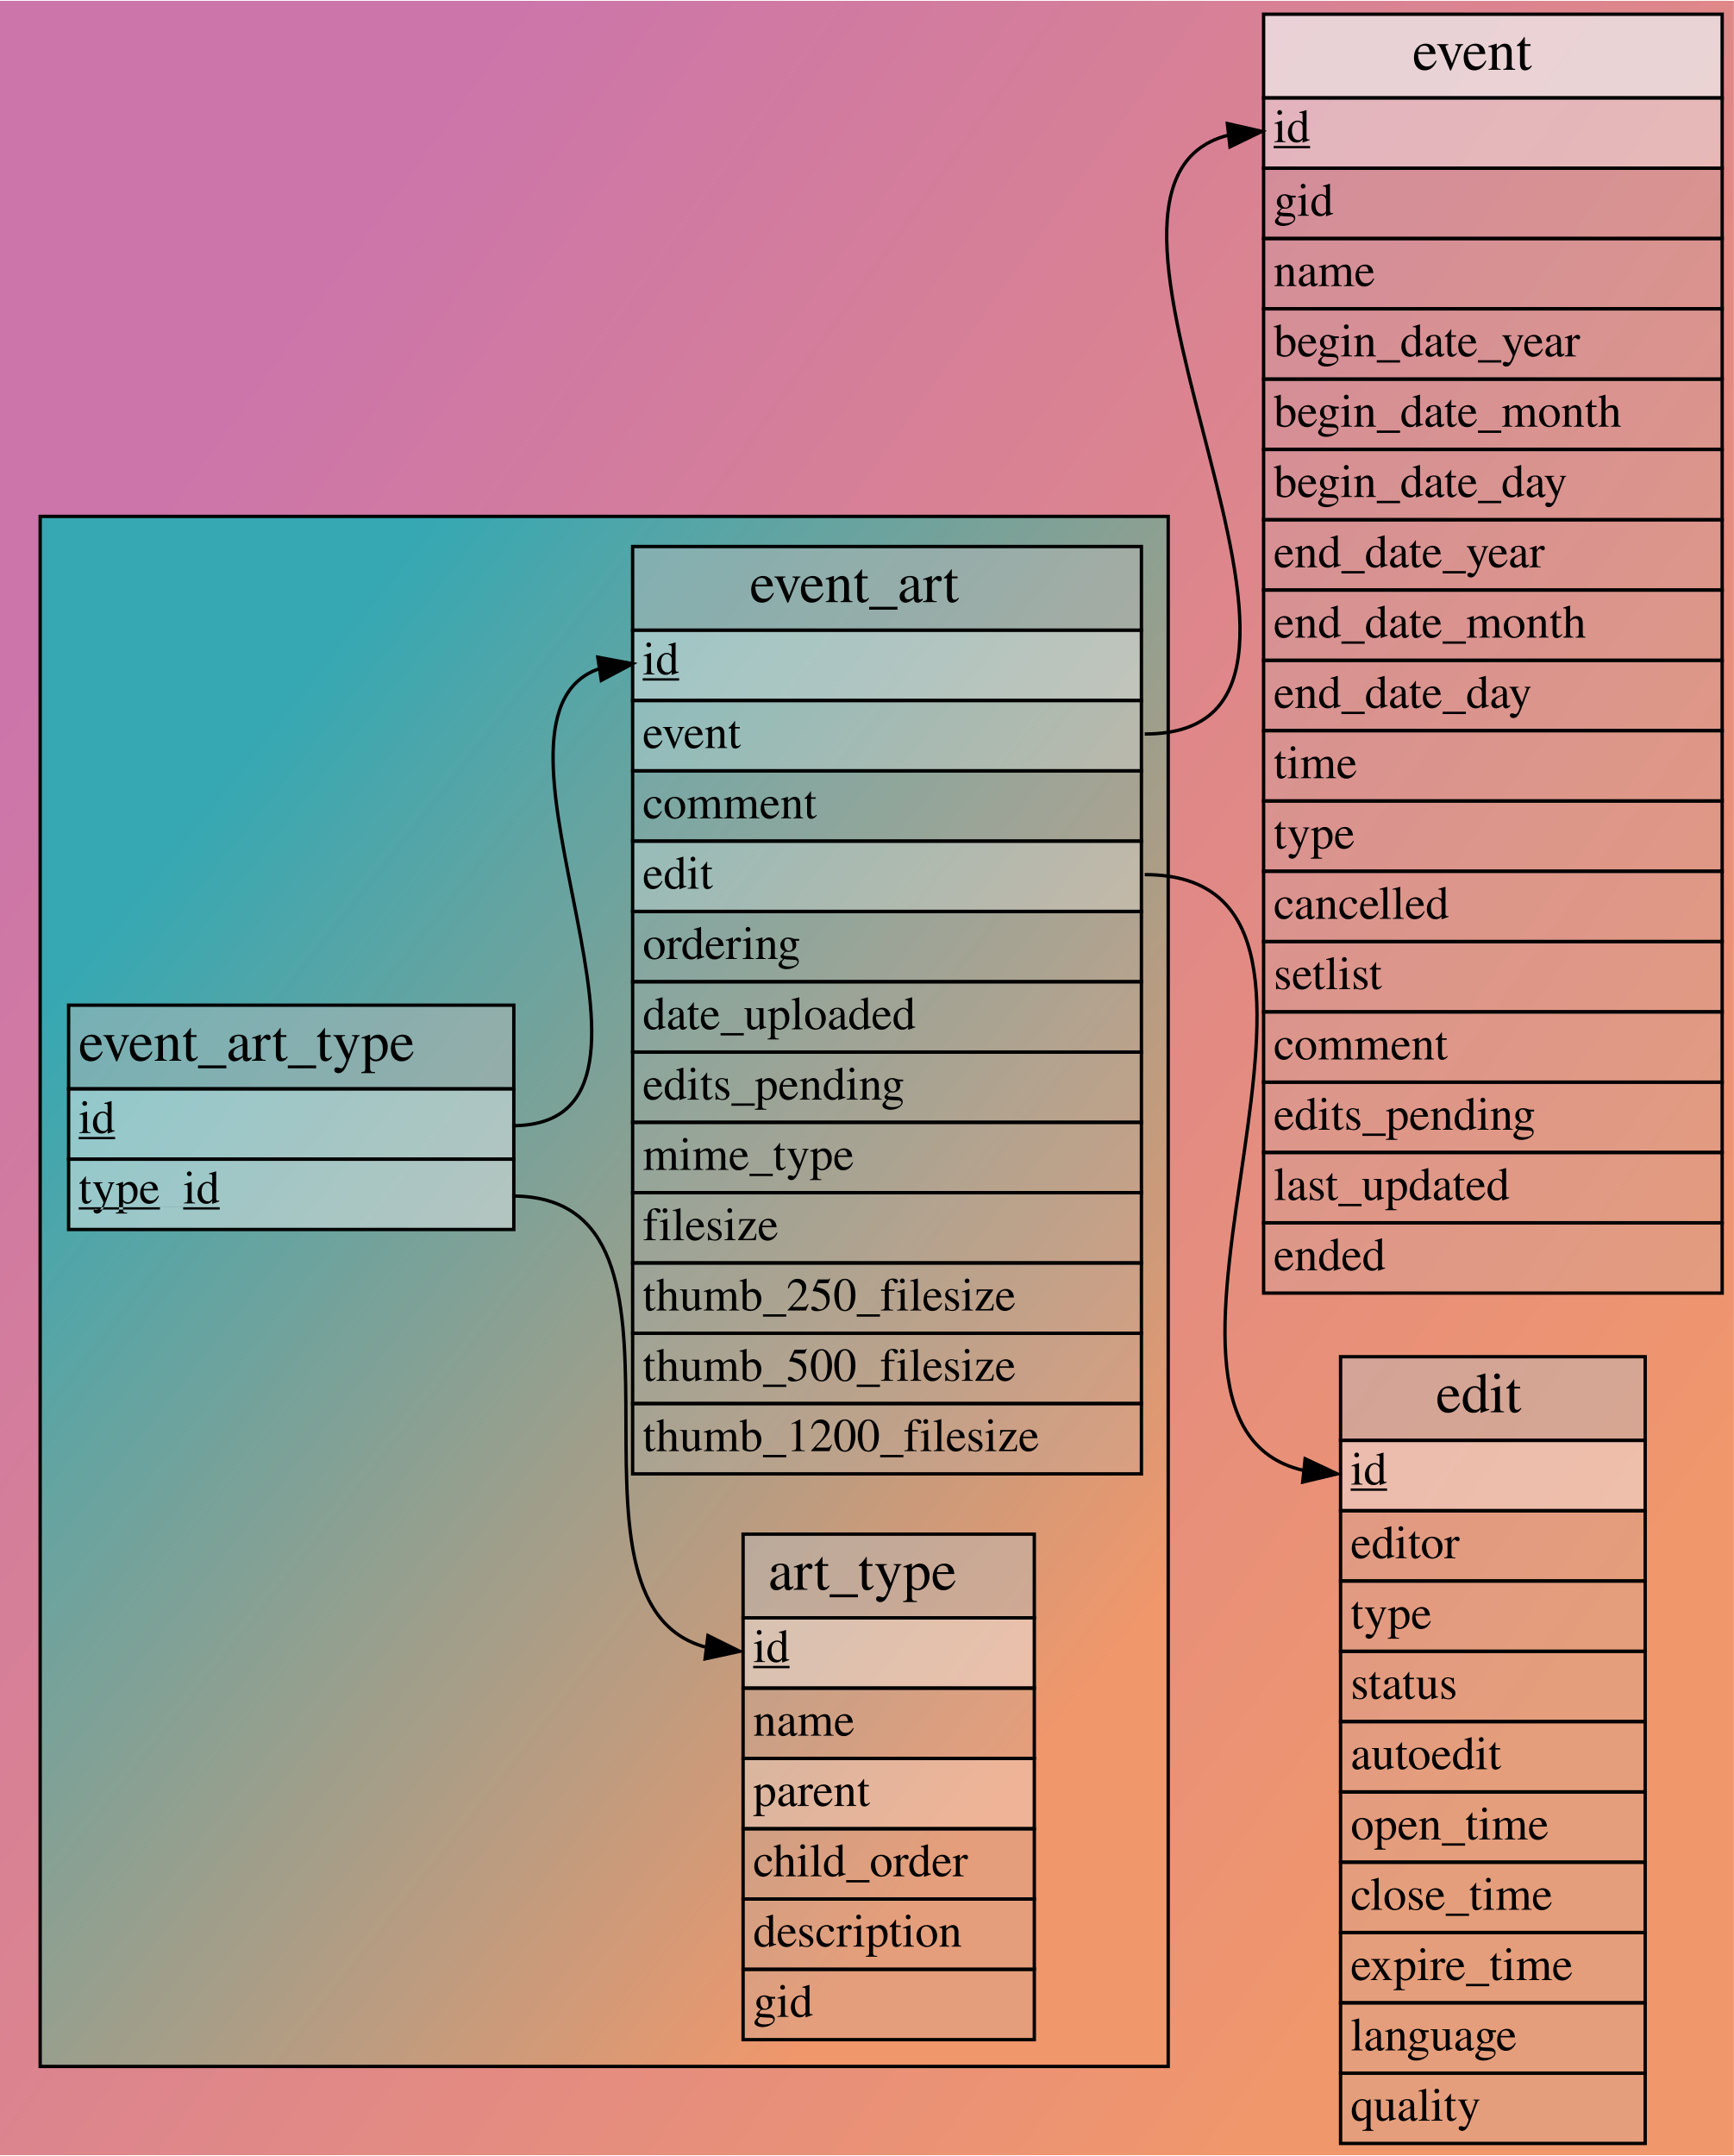
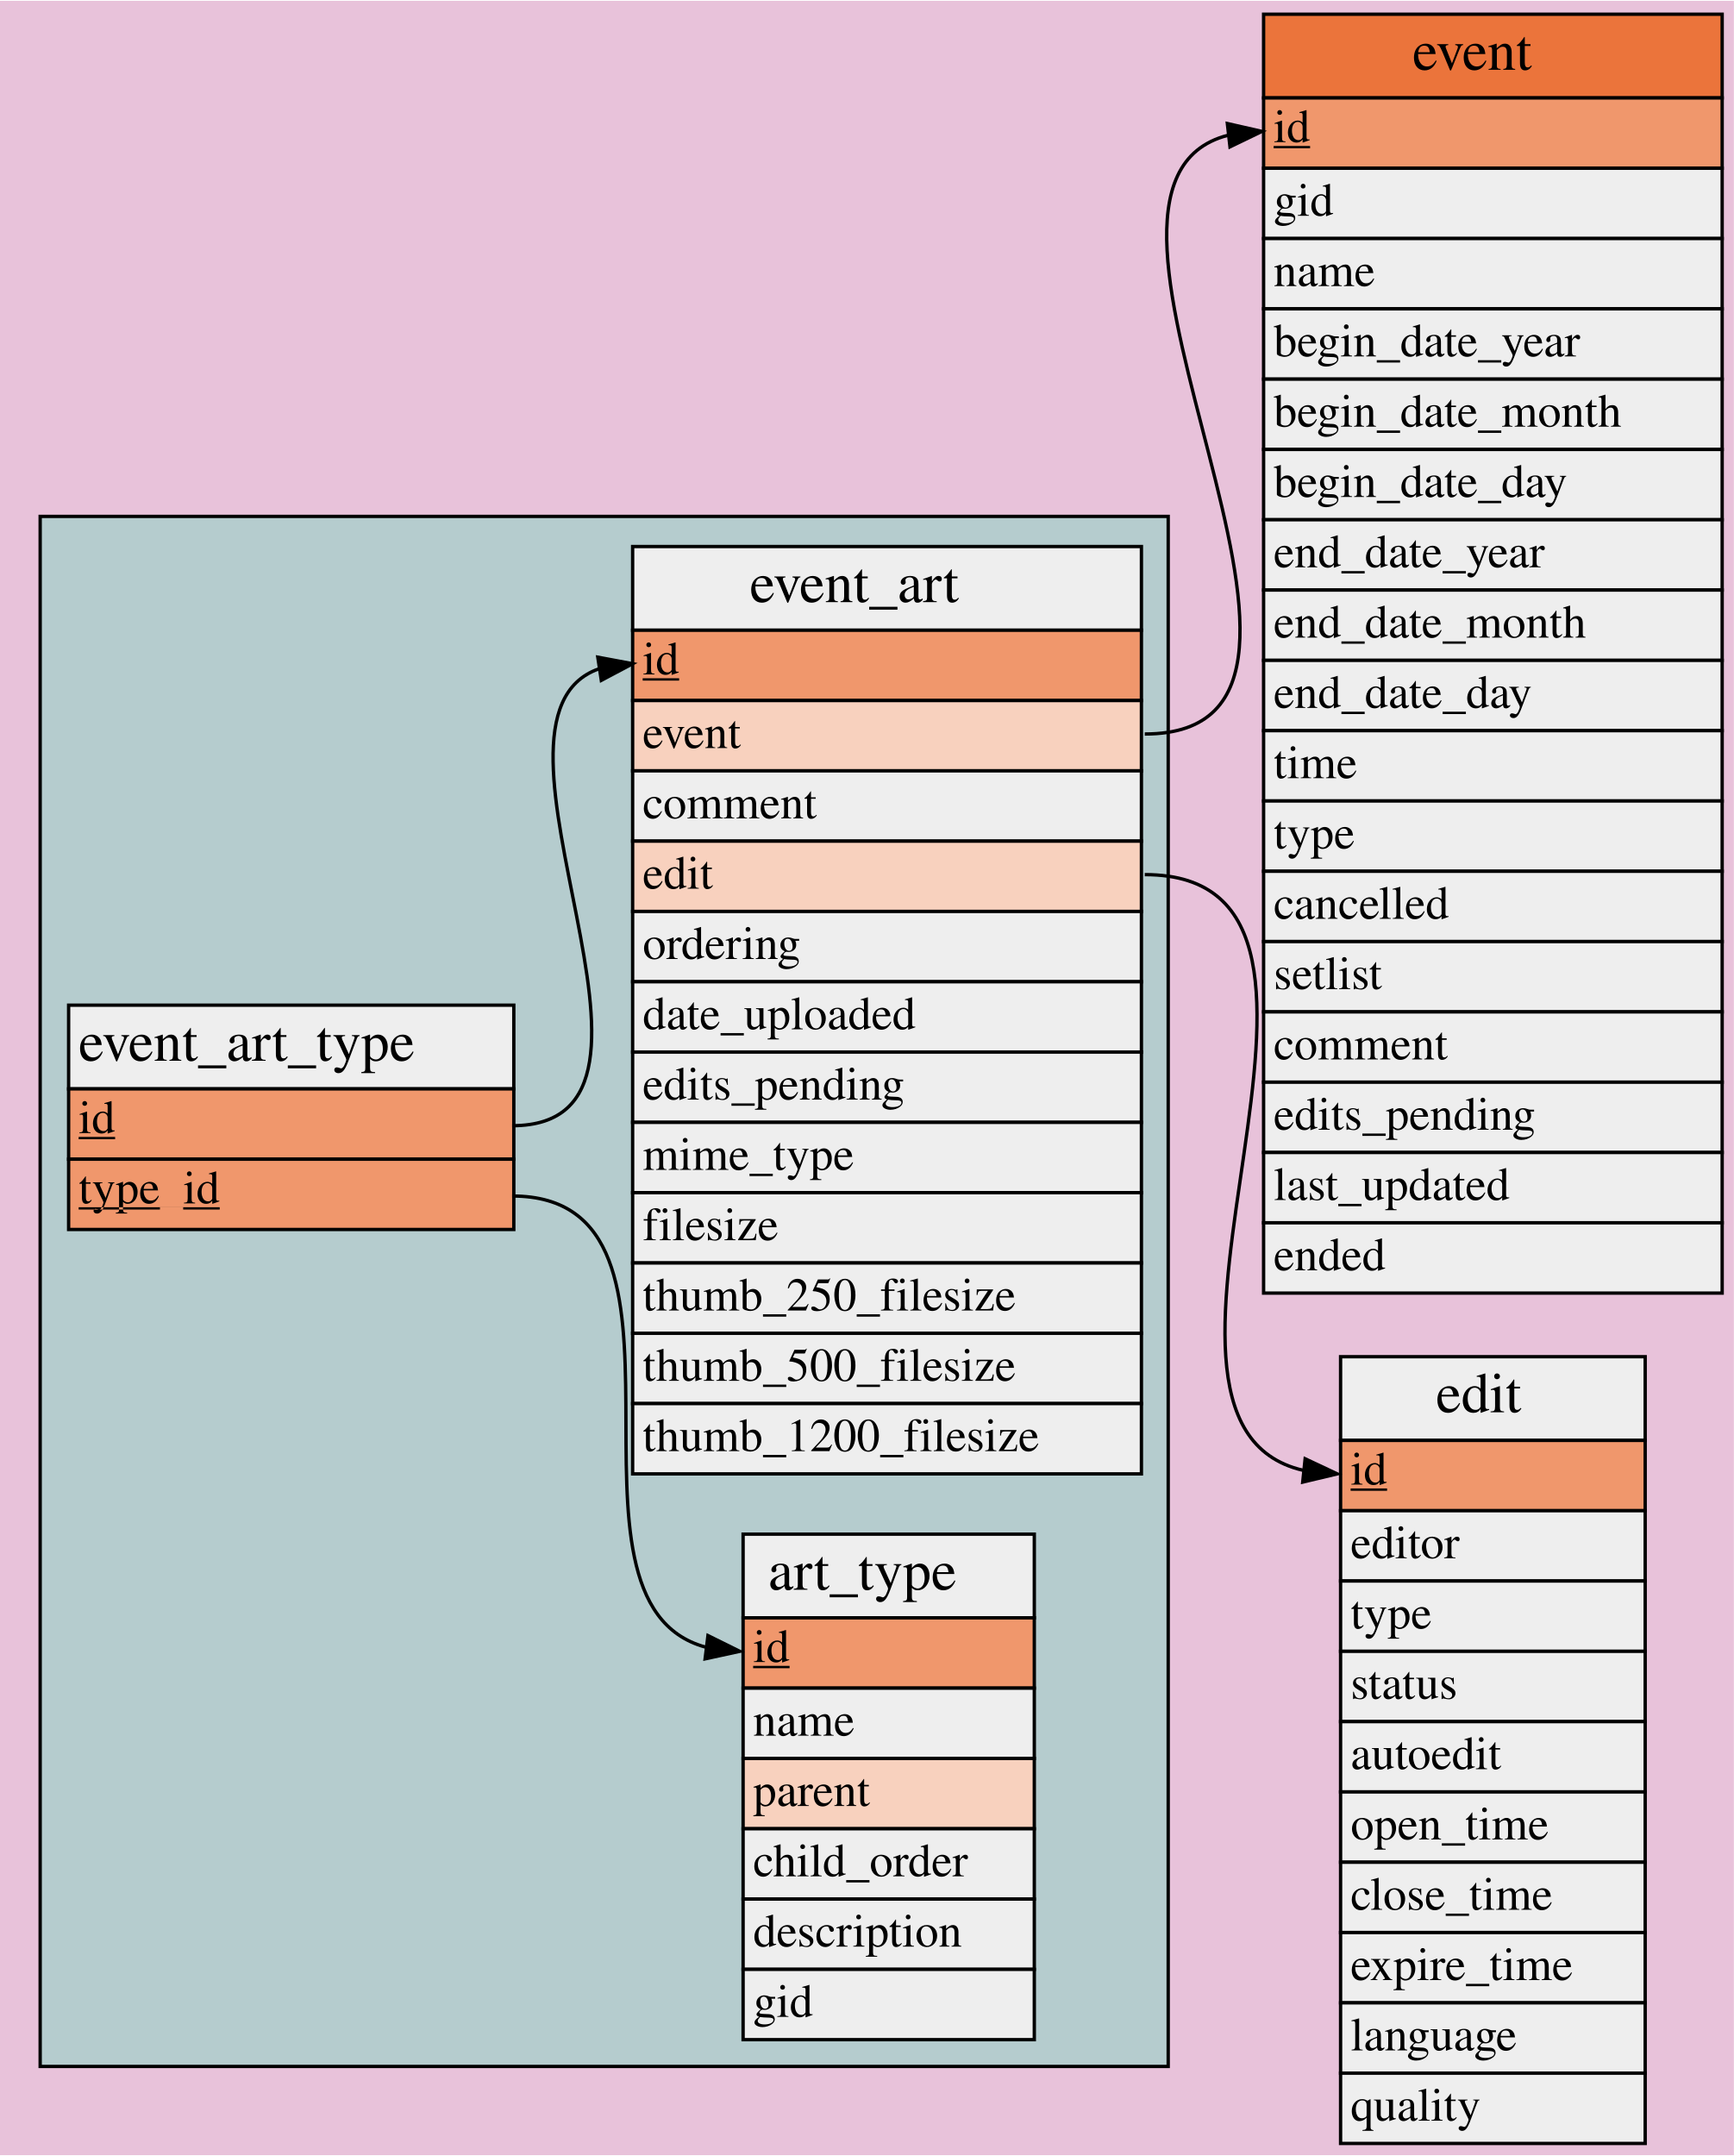
<svg xmlns="http://www.w3.org/2000/svg" xmlns:xlink="http://www.w3.org/1999/xlink" width="518pt" height="644pt" viewBox="0 0 518 643.5">
  <g class="graph" transform="scale(1) translate(4 639.5)">
    <a xlink:title="Tables for event art">
-       <defs>
-         <linearGradient id="l_0" x1="30.7" x2="479.3" y1="-478.63" y2="-156.87" gradientUnits="userSpaceOnUse">
-           <stop stop-color="#cb75ab" offset="0" />
-           <stop stop-color="#f0976c" offset="1" />
-         </linearGradient>
-       </defs>
-       <polygon points="-4 4 -4 -639.5 514 -639.5 514 4" fill="url(#l_0)" stroke="transparent" />
+       <polygon points="-4 4 -4 -639.5 514 -639.5 514 4" fill="#e8c2da" stroke="transparent" />
    </a>
    <g class="cluster">
      <a xlink:title="Tables for event art">
-         <defs>
-           <linearGradient id="l_1" x1="30.57" x2="322.43" y1="-369.75" y2="-138.25" gradientUnits="userSpaceOnUse">
-             <stop stop-color="#35a8b3" offset="0" />
-             <stop stop-color="#f0976c" offset="1" />
-           </linearGradient>
-         </defs>
-         <polygon points="8 -22.5 8 -485.5 345 -485.5 345 -22.5" fill="url(#l_1)" stroke="#000" />
+         <polygon points="8 -22.5 8 -485.5 345 -485.5 345 -22.5" fill="#b5ccce" stroke="#000" />
      </a>
    </g>
    <g class="node">
-       <polygon points="218 -156.5 218 -181.5 305 -181.5 305 -156.5" fill="#bbb" fill-opacity=".467" stroke="transparent" />
+       <polygon points="218 -156.5 218 -181.5 305 -181.5 305 -156.5" fill="#eee" stroke="transparent" />
      <polygon points="218 -156.5 218 -181.5 305 -181.5 305 -156.5" fill="none" stroke="#000" />
      <text x="225.5" y="-164.9" font-family="Times,serif" font-size="17">art_type</text>
-       <polygon points="218 -135.5 218 -156.5 305 -156.5 305 -135.5" fill="#eee" fill-opacity=".467" stroke="transparent" />
+       <polygon points="218 -135.5 218 -156.5 305 -156.5 305 -135.5" fill="#f0976c" stroke="transparent" />
      <polygon points="218 -135.5 218 -156.5 305 -156.5 305 -135.5" fill="none" stroke="#000" />
      <text x="221" y="-143.3" font-family="Times,serif" font-size="14" text-decoration="underline">id</text>
-       <polygon points="218 -114.5 218 -135.5 305 -135.5 305 -114.5" fill="#bbb" fill-opacity=".2" stroke="transparent" />
+       <polygon points="218 -114.5 218 -135.5 305 -135.5 305 -114.5" fill="#eee" stroke="transparent" />
      <polygon points="218 -114.5 218 -135.5 305 -135.5 305 -114.5" fill="none" stroke="#000" />
      <text x="221" y="-121.3" font-family="Times,serif" font-size="14">name</text>
-       <polygon points="218 -93.5 218 -114.5 305 -114.5 305 -93.5" fill="#eee" fill-opacity=".333" stroke="transparent" />
+       <polygon points="218 -93.5 218 -114.5 305 -114.5 305 -93.5" fill="#f8d1be" stroke="transparent" />
      <polygon points="218 -93.5 218 -114.5 305 -114.5 305 -93.5" fill="none" stroke="#000" />
      <text x="221" y="-100.3" font-family="Times,serif" font-size="14">parent</text>
-       <polygon points="218 -72.5 218 -93.5 305 -93.5 305 -72.5" fill="#bbb" fill-opacity=".2" stroke="transparent" />
+       <polygon points="218 -72.5 218 -93.5 305 -93.5 305 -72.5" fill="#eee" stroke="transparent" />
      <polygon points="218 -72.5 218 -93.5 305 -93.5 305 -72.5" fill="none" stroke="#000" />
      <text x="221" y="-79.3" font-family="Times,serif" font-size="14">child_order</text>
-       <polygon points="218 -51.5 218 -72.5 305 -72.5 305 -51.5" fill="#bbb" fill-opacity=".2" stroke="transparent" />
+       <polygon points="218 -51.5 218 -72.5 305 -72.5 305 -51.5" fill="#eee" stroke="transparent" />
      <polygon points="218 -51.5 218 -72.5 305 -72.5 305 -51.5" fill="none" stroke="#000" />
      <text x="221" y="-58.3" font-family="Times,serif" font-size="14">description</text>
-       <polygon points="218 -30.5 218 -51.5 305 -51.5 305 -30.5" fill="#bbb" fill-opacity=".2" stroke="transparent" />
+       <polygon points="218 -30.5 218 -51.5 305 -51.5 305 -30.5" fill="#eee" stroke="transparent" />
      <polygon points="218 -30.5 218 -51.5 305 -51.5 305 -30.5" fill="none" stroke="#000" />
      <text x="221" y="-37.3" font-family="Times,serif" font-size="14">gid</text>
    </g>
    <g class="node">
-       <polygon points="185 -451.5 185 -476.5 337 -476.5 337 -451.5" fill="#bbb" fill-opacity=".467" stroke="transparent" />
+       <polygon points="185 -451.5 185 -476.5 337 -476.5 337 -451.5" fill="#eee" stroke="transparent" />
      <polygon points="185 -451.5 185 -476.5 337 -476.5 337 -451.5" fill="none" stroke="#000" />
      <text x="220" y="-459.9" font-family="Times,serif" font-size="17">event_art</text>
-       <polygon points="185 -430.5 185 -451.5 337 -451.5 337 -430.5" fill="#eee" fill-opacity=".467" stroke="transparent" />
+       <polygon points="185 -430.5 185 -451.5 337 -451.5 337 -430.5" fill="#f0976c" stroke="transparent" />
      <polygon points="185 -430.5 185 -451.5 337 -451.5 337 -430.5" fill="none" stroke="#000" />
      <text x="188" y="-438.3" font-family="Times,serif" font-size="14" text-decoration="underline">id</text>
-       <polygon points="185 -409.5 185 -430.5 337 -430.5 337 -409.5" fill="#eee" fill-opacity=".333" stroke="transparent" />
+       <polygon points="185 -409.5 185 -430.5 337 -430.5 337 -409.5" fill="#f8d1be" stroke="transparent" />
      <polygon points="185 -409.5 185 -430.5 337 -430.5 337 -409.5" fill="none" stroke="#000" />
      <text x="188" y="-416.3" font-family="Times,serif" font-size="14">event</text>
-       <polygon points="185 -388.5 185 -409.5 337 -409.5 337 -388.5" fill="#bbb" fill-opacity=".2" stroke="transparent" />
+       <polygon points="185 -388.5 185 -409.5 337 -409.5 337 -388.5" fill="#eee" stroke="transparent" />
      <polygon points="185 -388.5 185 -409.5 337 -409.5 337 -388.5" fill="none" stroke="#000" />
      <text x="188" y="-395.3" font-family="Times,serif" font-size="14">comment</text>
-       <polygon points="185 -367.5 185 -388.5 337 -388.5 337 -367.5" fill="#eee" fill-opacity=".333" stroke="transparent" />
+       <polygon points="185 -367.5 185 -388.5 337 -388.5 337 -367.5" fill="#f8d1be" stroke="transparent" />
      <polygon points="185 -367.5 185 -388.5 337 -388.5 337 -367.5" fill="none" stroke="#000" />
      <text x="188" y="-374.3" font-family="Times,serif" font-size="14">edit</text>
-       <polygon points="185 -346.5 185 -367.5 337 -367.5 337 -346.5" fill="#bbb" fill-opacity=".2" stroke="transparent" />
+       <polygon points="185 -346.5 185 -367.5 337 -367.5 337 -346.5" fill="#eee" stroke="transparent" />
      <polygon points="185 -346.5 185 -367.5 337 -367.5 337 -346.5" fill="none" stroke="#000" />
      <text x="188" y="-353.3" font-family="Times,serif" font-size="14">ordering</text>
-       <polygon points="185 -325.5 185 -346.5 337 -346.5 337 -325.5" fill="#bbb" fill-opacity=".2" stroke="transparent" />
+       <polygon points="185 -325.5 185 -346.5 337 -346.5 337 -325.5" fill="#eee" stroke="transparent" />
      <polygon points="185 -325.5 185 -346.5 337 -346.5 337 -325.5" fill="none" stroke="#000" />
      <text x="188" y="-332.3" font-family="Times,serif" font-size="14">date_uploaded</text>
-       <polygon points="185 -304.5 185 -325.5 337 -325.5 337 -304.5" fill="#bbb" fill-opacity=".2" stroke="transparent" />
+       <polygon points="185 -304.5 185 -325.5 337 -325.5 337 -304.5" fill="#eee" stroke="transparent" />
      <polygon points="185 -304.5 185 -325.5 337 -325.5 337 -304.5" fill="none" stroke="#000" />
      <text x="188" y="-311.3" font-family="Times,serif" font-size="14">edits_pending</text>
-       <polygon points="185 -283.5 185 -304.5 337 -304.5 337 -283.5" fill="#bbb" fill-opacity=".2" stroke="transparent" />
+       <polygon points="185 -283.5 185 -304.5 337 -304.5 337 -283.5" fill="#eee" stroke="transparent" />
      <polygon points="185 -283.5 185 -304.5 337 -304.5 337 -283.5" fill="none" stroke="#000" />
      <text x="188" y="-290.3" font-family="Times,serif" font-size="14">mime_type</text>
-       <polygon points="185 -262.5 185 -283.5 337 -283.5 337 -262.5" fill="#bbb" fill-opacity=".2" stroke="transparent" />
+       <polygon points="185 -262.5 185 -283.5 337 -283.5 337 -262.5" fill="#eee" stroke="transparent" />
      <polygon points="185 -262.5 185 -283.5 337 -283.5 337 -262.5" fill="none" stroke="#000" />
      <text x="188" y="-269.3" font-family="Times,serif" font-size="14">filesize</text>
-       <polygon points="185 -241.5 185 -262.5 337 -262.5 337 -241.5" fill="#bbb" fill-opacity=".2" stroke="transparent" />
+       <polygon points="185 -241.5 185 -262.5 337 -262.5 337 -241.5" fill="#eee" stroke="transparent" />
      <polygon points="185 -241.5 185 -262.5 337 -262.5 337 -241.5" fill="none" stroke="#000" />
      <text x="188" y="-248.3" font-family="Times,serif" font-size="14">thumb_250_filesize</text>
-       <polygon points="185 -220.5 185 -241.5 337 -241.5 337 -220.5" fill="#bbb" fill-opacity=".2" stroke="transparent" />
+       <polygon points="185 -220.5 185 -241.5 337 -241.5 337 -220.5" fill="#eee" stroke="transparent" />
      <polygon points="185 -220.5 185 -241.5 337 -241.5 337 -220.5" fill="none" stroke="#000" />
      <text x="188" y="-227.3" font-family="Times,serif" font-size="14">thumb_500_filesize</text>
-       <polygon points="185 -199.5 185 -220.5 337 -220.5 337 -199.5" fill="#bbb" fill-opacity=".2" stroke="transparent" />
+       <polygon points="185 -199.5 185 -220.5 337 -220.5 337 -199.5" fill="#eee" stroke="transparent" />
      <polygon points="185 -199.5 185 -220.5 337 -220.5 337 -199.5" fill="none" stroke="#000" />
      <text x="188" y="-206.3" font-family="Times,serif" font-size="14">thumb_1200_filesize</text>
    </g>
    <g class="node">
-       <polygon points="396.5 -209.5 396.5 -234.5 487.5 -234.5 487.5 -209.5" fill="#bbb" fill-opacity=".467" stroke="transparent" />
+       <polygon points="396.5 -209.5 396.5 -234.5 487.5 -234.5 487.5 -209.5" fill="#eee" stroke="transparent" />
      <polygon points="396.5 -209.5 396.5 -234.5 487.5 -234.5 487.5 -209.5" fill="none" stroke="#000" />
      <text x="425" y="-217.9" font-family="Times,serif" font-size="17">edit</text>
-       <polygon points="396.5 -188.5 396.5 -209.5 487.5 -209.5 487.5 -188.5" fill="#eee" fill-opacity=".467" stroke="transparent" />
+       <polygon points="396.5 -188.5 396.5 -209.5 487.5 -209.5 487.5 -188.5" fill="#f0976c" stroke="transparent" />
      <polygon points="396.5 -188.5 396.5 -209.5 487.5 -209.5 487.5 -188.5" fill="none" stroke="#000" />
      <text x="399.5" y="-196.3" font-family="Times,serif" font-size="14" text-decoration="underline">id</text>
-       <polygon points="396.5 -167.5 396.5 -188.5 487.5 -188.5 487.5 -167.5" fill="#bbb" fill-opacity=".2" stroke="transparent" />
+       <polygon points="396.5 -167.5 396.5 -188.5 487.5 -188.5 487.5 -167.5" fill="#eee" stroke="transparent" />
      <polygon points="396.5 -167.5 396.5 -188.5 487.5 -188.5 487.5 -167.5" fill="none" stroke="#000" />
      <text x="399.5" y="-174.3" font-family="Times,serif" font-size="14">editor</text>
-       <polygon points="396.5 -146.5 396.5 -167.5 487.5 -167.5 487.5 -146.5" fill="#bbb" fill-opacity=".2" stroke="transparent" />
+       <polygon points="396.5 -146.5 396.5 -167.5 487.5 -167.5 487.5 -146.5" fill="#eee" stroke="transparent" />
      <polygon points="396.5 -146.5 396.5 -167.5 487.5 -167.5 487.5 -146.5" fill="none" stroke="#000" />
      <text x="399.5" y="-153.3" font-family="Times,serif" font-size="14">type</text>
-       <polygon points="396.5 -125.5 396.5 -146.5 487.5 -146.5 487.5 -125.5" fill="#bbb" fill-opacity=".2" stroke="transparent" />
+       <polygon points="396.5 -125.5 396.5 -146.5 487.5 -146.5 487.5 -125.5" fill="#eee" stroke="transparent" />
      <polygon points="396.5 -125.5 396.5 -146.5 487.5 -146.5 487.5 -125.5" fill="none" stroke="#000" />
      <text x="399.5" y="-132.3" font-family="Times,serif" font-size="14">status</text>
-       <polygon points="396.5 -104.5 396.5 -125.5 487.5 -125.5 487.5 -104.5" fill="#bbb" fill-opacity=".2" stroke="transparent" />
+       <polygon points="396.5 -104.5 396.5 -125.5 487.5 -125.5 487.5 -104.5" fill="#eee" stroke="transparent" />
      <polygon points="396.5 -104.5 396.5 -125.5 487.5 -125.5 487.5 -104.5" fill="none" stroke="#000" />
      <text x="399.5" y="-111.3" font-family="Times,serif" font-size="14">autoedit</text>
-       <polygon points="396.5 -83.5 396.5 -104.5 487.5 -104.5 487.5 -83.5" fill="#bbb" fill-opacity=".2" stroke="transparent" />
+       <polygon points="396.5 -83.5 396.5 -104.5 487.5 -104.5 487.5 -83.5" fill="#eee" stroke="transparent" />
      <polygon points="396.5 -83.5 396.5 -104.5 487.5 -104.5 487.5 -83.5" fill="none" stroke="#000" />
      <text x="399.5" y="-90.3" font-family="Times,serif" font-size="14">open_time</text>
-       <polygon points="396.5 -62.5 396.5 -83.5 487.5 -83.5 487.5 -62.5" fill="#bbb" fill-opacity=".2" stroke="transparent" />
+       <polygon points="396.5 -62.5 396.5 -83.5 487.5 -83.5 487.5 -62.5" fill="#eee" stroke="transparent" />
      <polygon points="396.5 -62.5 396.5 -83.5 487.5 -83.5 487.5 -62.5" fill="none" stroke="#000" />
      <text x="399.5" y="-69.3" font-family="Times,serif" font-size="14">close_time</text>
-       <polygon points="396.5 -41.5 396.5 -62.5 487.5 -62.5 487.5 -41.5" fill="#bbb" fill-opacity=".2" stroke="transparent" />
+       <polygon points="396.5 -41.5 396.5 -62.5 487.5 -62.5 487.5 -41.5" fill="#eee" stroke="transparent" />
      <polygon points="396.5 -41.5 396.5 -62.5 487.5 -62.5 487.5 -41.5" fill="none" stroke="#000" />
      <text x="399.5" y="-48.3" font-family="Times,serif" font-size="14">expire_time</text>
-       <polygon points="396.5 -20.5 396.5 -41.5 487.5 -41.5 487.5 -20.5" fill="#bbb" fill-opacity=".2" stroke="transparent" />
+       <polygon points="396.5 -20.5 396.5 -41.5 487.5 -41.5 487.5 -20.5" fill="#eee" stroke="transparent" />
      <polygon points="396.5 -20.5 396.5 -41.5 487.5 -41.5 487.5 -20.5" fill="none" stroke="#000" />
      <text x="399.5" y="-27.3" font-family="Times,serif" font-size="14">language</text>
-       <polygon points="396.5 0.5 396.5 -20.5 487.5 -20.5 487.5 0.5" fill="#bbb" fill-opacity=".2" stroke="transparent" />
+       <polygon points="396.5 0.5 396.5 -20.5 487.5 -20.5 487.5 0.5" fill="#eee" stroke="transparent" />
      <polygon points="396.5 0.5 396.5 -20.5 487.5 -20.5 487.5 0.5" fill="none" stroke="#000" />
      <text x="399.5" y="-6.3" font-family="Times,serif" font-size="14">quality</text>
    </g>
    <g class="edge">
      <path d="m338-378.5c79.81 0-16.6 163.28 47.37 177.95" fill="none" stroke="#000" />
      <polygon points="385.91 -204.01 395.5 -199.5 385.19 -197.05" stroke="#000" />
    </g>
    <g class="node">
-       <polygon points="373.5 -610.5 373.5 -635.5 510.5 -635.5 510.5 -610.5" fill="#eee" fill-opacity=".733" stroke="transparent" />
+       <polygon points="373.5 -610.5 373.5 -635.5 510.5 -635.5 510.5 -610.5" fill="#eb743b" stroke="transparent" />
      <polygon points="373.5 -610.5 373.5 -635.5 510.5 -635.5 510.5 -610.5" fill="none" stroke="#000" />
      <text x="418" y="-618.9" font-family="Times,serif" font-size="17">event</text>
-       <polygon points="373.5 -589.5 373.5 -610.5 510.5 -610.5 510.5 -589.5" fill="#eee" fill-opacity=".467" stroke="transparent" />
+       <polygon points="373.5 -589.5 373.5 -610.5 510.5 -610.5 510.5 -589.5" fill="#f0976c" stroke="transparent" />
      <polygon points="373.5 -589.5 373.5 -610.5 510.5 -610.5 510.5 -589.5" fill="none" stroke="#000" />
      <text x="376.5" y="-597.3" font-family="Times,serif" font-size="14" text-decoration="underline">id</text>
-       <polygon points="373.5 -568.5 373.5 -589.5 510.5 -589.5 510.5 -568.5" fill="#bbb" fill-opacity=".2" stroke="transparent" />
+       <polygon points="373.5 -568.5 373.5 -589.5 510.5 -589.5 510.5 -568.5" fill="#eee" stroke="transparent" />
      <polygon points="373.5 -568.5 373.5 -589.5 510.5 -589.5 510.5 -568.5" fill="none" stroke="#000" />
      <text x="376.5" y="-575.3" font-family="Times,serif" font-size="14">gid</text>
-       <polygon points="373.5 -547.5 373.5 -568.5 510.5 -568.5 510.5 -547.5" fill="#bbb" fill-opacity=".2" stroke="transparent" />
+       <polygon points="373.5 -547.5 373.5 -568.5 510.5 -568.5 510.5 -547.5" fill="#eee" stroke="transparent" />
      <polygon points="373.5 -547.5 373.5 -568.5 510.5 -568.5 510.5 -547.5" fill="none" stroke="#000" />
      <text x="376.5" y="-554.3" font-family="Times,serif" font-size="14">name</text>
-       <polygon points="373.5 -526.5 373.5 -547.5 510.5 -547.5 510.5 -526.5" fill="#bbb" fill-opacity=".2" stroke="transparent" />
+       <polygon points="373.5 -526.5 373.5 -547.5 510.5 -547.5 510.5 -526.5" fill="#eee" stroke="transparent" />
      <polygon points="373.5 -526.5 373.5 -547.5 510.5 -547.5 510.5 -526.5" fill="none" stroke="#000" />
      <text x="376.5" y="-533.3" font-family="Times,serif" font-size="14">begin_date_year</text>
-       <polygon points="373.5 -505.5 373.5 -526.5 510.5 -526.5 510.5 -505.5" fill="#bbb" fill-opacity=".2" stroke="transparent" />
+       <polygon points="373.5 -505.5 373.5 -526.5 510.5 -526.5 510.5 -505.5" fill="#eee" stroke="transparent" />
      <polygon points="373.5 -505.5 373.5 -526.5 510.5 -526.5 510.5 -505.5" fill="none" stroke="#000" />
      <text x="376.5" y="-512.3" font-family="Times,serif" font-size="14">begin_date_month</text>
-       <polygon points="373.5 -484.5 373.5 -505.5 510.5 -505.5 510.5 -484.5" fill="#bbb" fill-opacity=".2" stroke="transparent" />
+       <polygon points="373.5 -484.5 373.5 -505.5 510.5 -505.5 510.5 -484.5" fill="#eee" stroke="transparent" />
      <polygon points="373.5 -484.5 373.5 -505.5 510.5 -505.5 510.5 -484.5" fill="none" stroke="#000" />
      <text x="376.5" y="-491.3" font-family="Times,serif" font-size="14">begin_date_day</text>
-       <polygon points="373.5 -463.5 373.5 -484.5 510.5 -484.5 510.5 -463.5" fill="#bbb" fill-opacity=".2" stroke="transparent" />
+       <polygon points="373.5 -463.5 373.5 -484.5 510.5 -484.5 510.5 -463.5" fill="#eee" stroke="transparent" />
      <polygon points="373.5 -463.5 373.5 -484.5 510.5 -484.5 510.5 -463.5" fill="none" stroke="#000" />
      <text x="376.5" y="-470.3" font-family="Times,serif" font-size="14">end_date_year</text>
-       <polygon points="373.5 -442.5 373.5 -463.5 510.5 -463.5 510.5 -442.5" fill="#bbb" fill-opacity=".2" stroke="transparent" />
+       <polygon points="373.5 -442.5 373.5 -463.5 510.5 -463.5 510.5 -442.5" fill="#eee" stroke="transparent" />
      <polygon points="373.5 -442.5 373.5 -463.5 510.5 -463.5 510.5 -442.5" fill="none" stroke="#000" />
      <text x="376.5" y="-449.3" font-family="Times,serif" font-size="14">end_date_month</text>
-       <polygon points="373.5 -421.5 373.5 -442.5 510.5 -442.5 510.5 -421.5" fill="#bbb" fill-opacity=".2" stroke="transparent" />
+       <polygon points="373.5 -421.5 373.5 -442.5 510.5 -442.5 510.5 -421.5" fill="#eee" stroke="transparent" />
      <polygon points="373.5 -421.5 373.5 -442.5 510.5 -442.5 510.5 -421.5" fill="none" stroke="#000" />
      <text x="376.5" y="-428.3" font-family="Times,serif" font-size="14">end_date_day</text>
-       <polygon points="373.5 -400.5 373.5 -421.5 510.5 -421.5 510.5 -400.5" fill="#bbb" fill-opacity=".2" stroke="transparent" />
+       <polygon points="373.5 -400.5 373.5 -421.5 510.5 -421.5 510.5 -400.5" fill="#eee" stroke="transparent" />
      <polygon points="373.5 -400.5 373.5 -421.5 510.5 -421.5 510.5 -400.5" fill="none" stroke="#000" />
      <text x="376.5" y="-407.3" font-family="Times,serif" font-size="14">time</text>
-       <polygon points="373.5 -379.5 373.5 -400.5 510.5 -400.5 510.5 -379.5" fill="#bbb" fill-opacity=".2" stroke="transparent" />
+       <polygon points="373.5 -379.5 373.5 -400.5 510.5 -400.5 510.5 -379.5" fill="#eee" stroke="transparent" />
      <polygon points="373.5 -379.5 373.5 -400.5 510.5 -400.5 510.5 -379.5" fill="none" stroke="#000" />
      <text x="376.5" y="-386.3" font-family="Times,serif" font-size="14">type</text>
-       <polygon points="373.5 -358.5 373.5 -379.5 510.5 -379.5 510.5 -358.5" fill="#bbb" fill-opacity=".2" stroke="transparent" />
+       <polygon points="373.5 -358.5 373.5 -379.5 510.5 -379.5 510.5 -358.5" fill="#eee" stroke="transparent" />
      <polygon points="373.5 -358.5 373.5 -379.5 510.5 -379.5 510.5 -358.5" fill="none" stroke="#000" />
      <text x="376.5" y="-365.3" font-family="Times,serif" font-size="14">cancelled</text>
-       <polygon points="373.5 -337.5 373.5 -358.5 510.5 -358.5 510.5 -337.5" fill="#bbb" fill-opacity=".2" stroke="transparent" />
+       <polygon points="373.5 -337.5 373.5 -358.5 510.5 -358.5 510.5 -337.5" fill="#eee" stroke="transparent" />
      <polygon points="373.5 -337.5 373.5 -358.5 510.5 -358.5 510.5 -337.5" fill="none" stroke="#000" />
      <text x="376.5" y="-344.3" font-family="Times,serif" font-size="14">setlist</text>
-       <polygon points="373.5 -316.5 373.5 -337.5 510.5 -337.5 510.5 -316.5" fill="#bbb" fill-opacity=".2" stroke="transparent" />
+       <polygon points="373.5 -316.5 373.5 -337.5 510.5 -337.5 510.5 -316.5" fill="#eee" stroke="transparent" />
      <polygon points="373.5 -316.5 373.5 -337.5 510.5 -337.5 510.5 -316.5" fill="none" stroke="#000" />
      <text x="376.5" y="-323.3" font-family="Times,serif" font-size="14">comment</text>
-       <polygon points="373.5 -295.5 373.5 -316.5 510.5 -316.5 510.5 -295.5" fill="#bbb" fill-opacity=".2" stroke="transparent" />
+       <polygon points="373.5 -295.5 373.5 -316.5 510.5 -316.5 510.5 -295.5" fill="#eee" stroke="transparent" />
      <polygon points="373.5 -295.5 373.5 -316.5 510.5 -316.5 510.5 -295.5" fill="none" stroke="#000" />
      <text x="376.5" y="-302.3" font-family="Times,serif" font-size="14">edits_pending</text>
-       <polygon points="373.5 -274.5 373.5 -295.5 510.5 -295.5 510.5 -274.5" fill="#bbb" fill-opacity=".2" stroke="transparent" />
+       <polygon points="373.5 -274.5 373.5 -295.5 510.5 -295.5 510.5 -274.5" fill="#eee" stroke="transparent" />
      <polygon points="373.5 -274.5 373.5 -295.5 510.5 -295.5 510.5 -274.5" fill="none" stroke="#000" />
      <text x="376.5" y="-281.3" font-family="Times,serif" font-size="14">last_updated</text>
-       <polygon points="373.5 -253.5 373.5 -274.5 510.5 -274.5 510.5 -253.5" fill="#bbb" fill-opacity=".2" stroke="transparent" />
+       <polygon points="373.5 -253.5 373.5 -274.5 510.5 -274.5 510.5 -253.5" fill="#eee" stroke="transparent" />
      <polygon points="373.5 -253.5 373.5 -274.5 510.5 -274.5 510.5 -253.5" fill="none" stroke="#000" />
      <text x="376.5" y="-260.3" font-family="Times,serif" font-size="14">ended</text>
    </g>
    <g class="edge">
      <path d="m338-420.5c77.68 0-34.96-163.52 24.88-178.85" fill="none" stroke="#000" />
      <polygon points="362.67 -602.85 373 -600.5 363.46 -595.89" stroke="#000" />
    </g>
    <g class="node">
-       <polygon points="16.5 -314.5 16.5 -339.5 149.5 -339.5 149.5 -314.5" fill="#bbb" fill-opacity=".467" stroke="transparent" />
+       <polygon points="16.5 -314.5 16.5 -339.5 149.5 -339.5 149.5 -314.5" fill="#eee" stroke="transparent" />
      <polygon points="16.5 -314.5 16.5 -339.5 149.5 -339.5 149.5 -314.5" fill="none" stroke="#000" />
      <text x="19.5" y="-322.9" font-family="Times,serif" font-size="17">event_art_type</text>
-       <polygon points="16.5 -293.5 16.5 -314.5 149.5 -314.5 149.5 -293.5" fill="#eee" fill-opacity=".467" stroke="transparent" />
+       <polygon points="16.5 -293.5 16.5 -314.5 149.5 -314.5 149.5 -293.5" fill="#f0976c" stroke="transparent" />
      <polygon points="16.5 -293.5 16.5 -314.5 149.5 -314.5 149.5 -293.5" fill="none" stroke="#000" />
      <text x="19.5" y="-301.3" font-family="Times,serif" font-size="14" text-decoration="underline">id</text>
-       <polygon points="16.5 -272.5 16.5 -293.5 149.5 -293.5 149.5 -272.5" fill="#eee" fill-opacity=".467" stroke="transparent" />
+       <polygon points="16.5 -272.5 16.5 -293.5 149.5 -293.5 149.5 -272.5" fill="#f0976c" stroke="transparent" />
      <polygon points="16.5 -272.5 16.5 -293.5 149.5 -293.5 149.5 -272.5" fill="none" stroke="#000" />
      <text x="19.5" y="-280.3" font-family="Times,serif" font-size="14" text-decoration="underline">type_id</text>
    </g>
    <g class="edge">
      <path d="m149-282.5c63.75 0 7.6 121.03 57.76 134.74" fill="none" stroke="#000" />
      <polygon points="207.5 -151.2 217 -146.5 206.65 -144.25" stroke="#000" />
    </g>
    <g class="edge">
      <path d="m149-303.5c59.42 0-16.64-121.29 25.85-136.45" fill="none" stroke="#000" />
      <polygon points="174.59 -443.45 185 -441.5 175.64 -436.53" stroke="#000" />
    </g>
  </g>
</svg>
